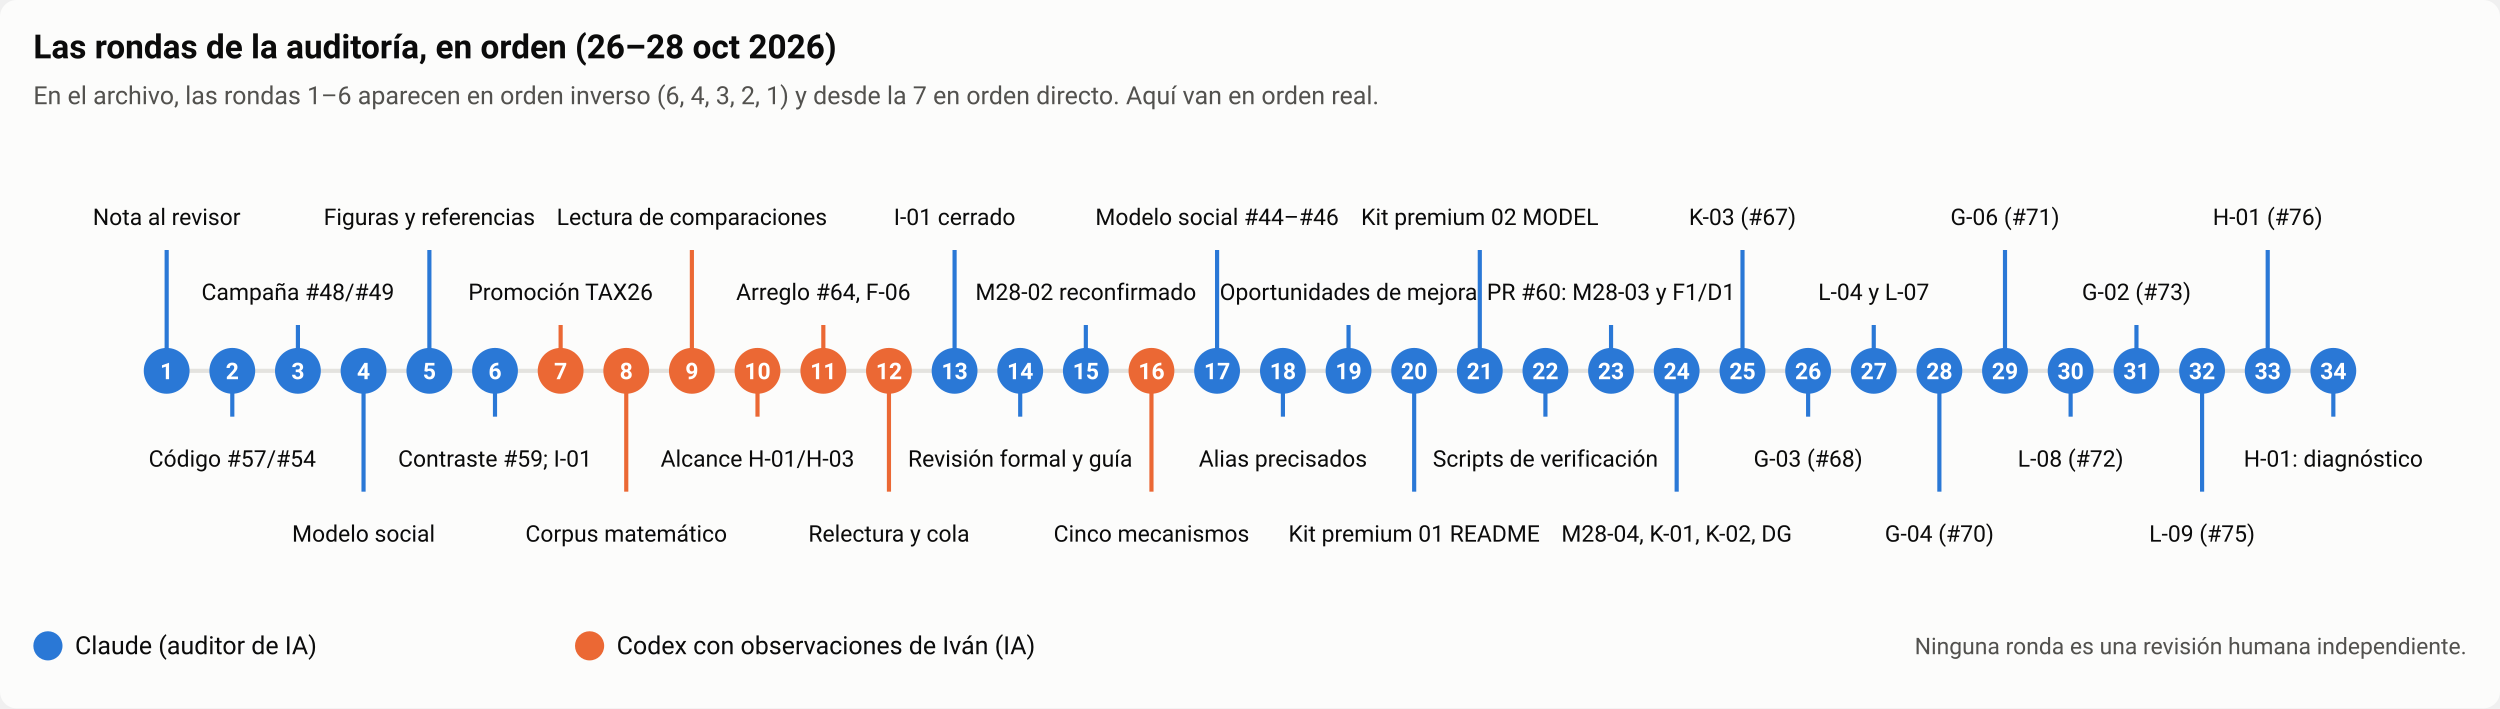
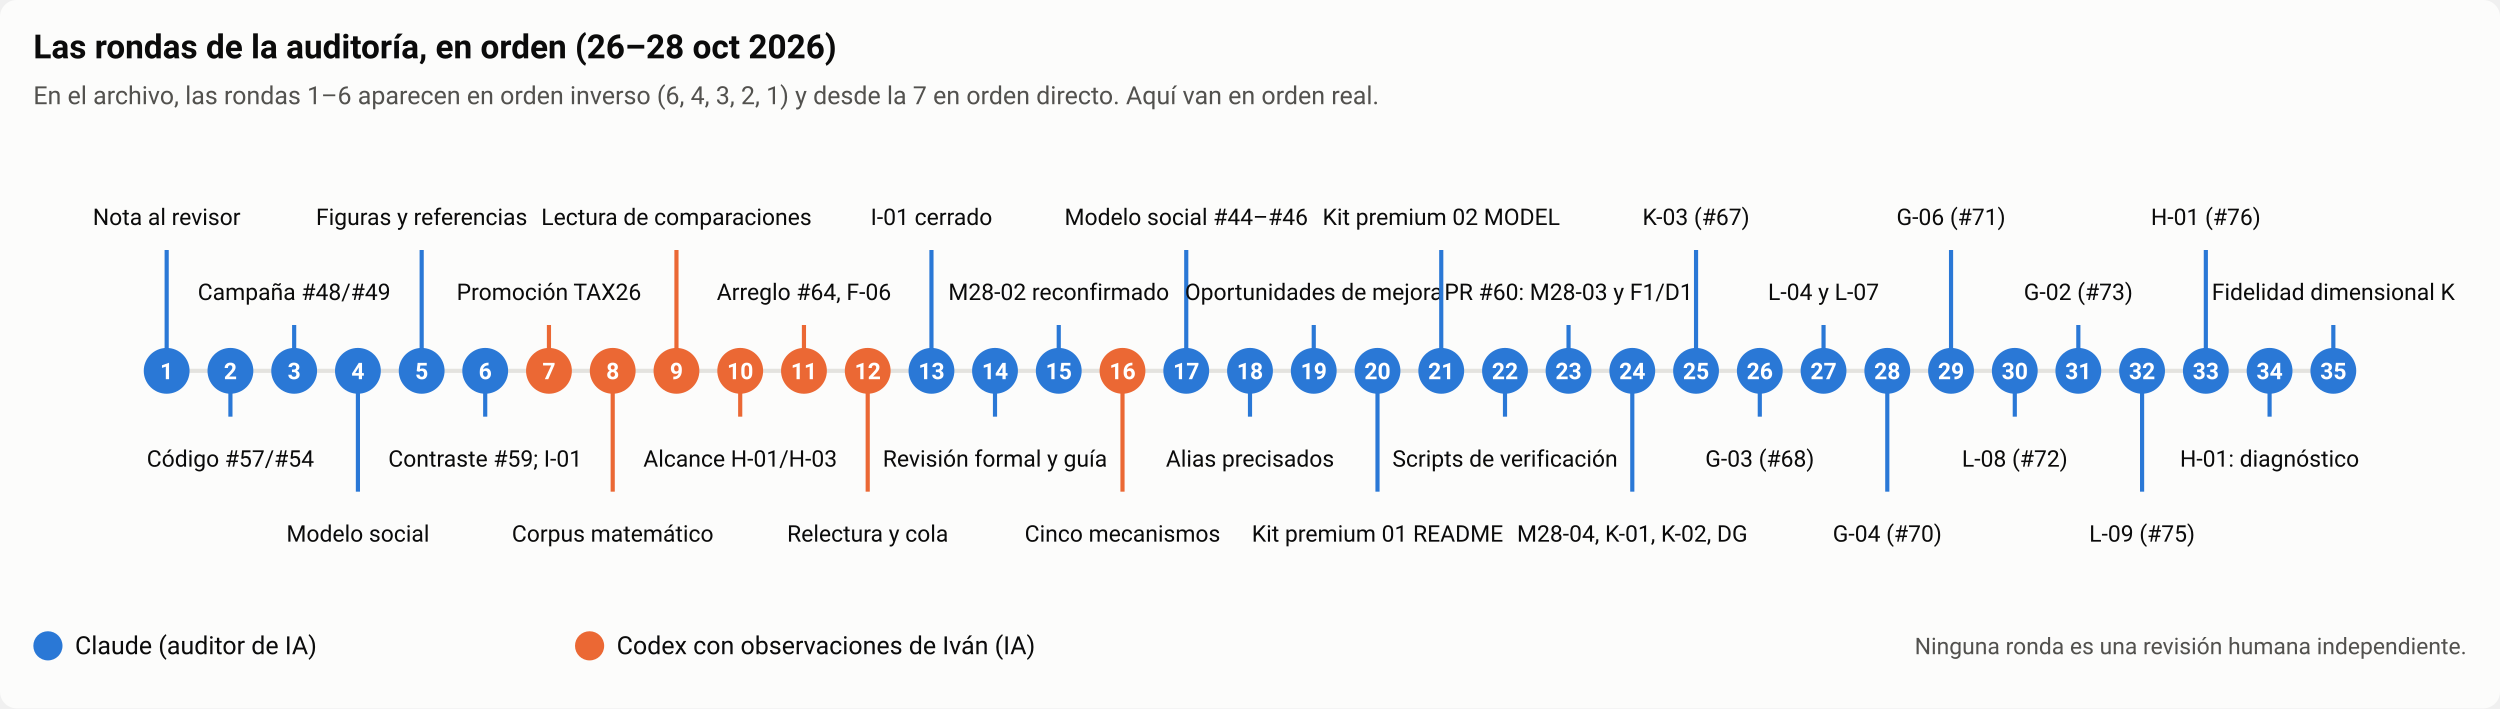
- <svg xmlns="http://www.w3.org/2000/svg" viewBox="0 0 1200 340" width="1200" height="340" role="img" aria-label="Línea de tiempo de las 34 rondas de auditoría y su autor">
+ <svg xmlns="http://www.w3.org/2000/svg" viewBox="0 0 1200 340" width="1200" height="340" role="img" aria-label="Línea de tiempo de las 35 rondas de auditoría y su autor">
  <style>
  .ink{fill:#0b0b0b}.ink2{fill:#52514e}.bg{fill:#fcfcfb}.grid{stroke:#e4e3df}
  .s0{fill:#2a78d6}.s1{fill:#eb6834}.s2{fill:#1baf7a}.s3{fill:#eda100}.s4{fill:#e87ba4}
  .a0{fill:#2a78d6}.a1{fill:#eb6834}.a0s{stroke:#2a78d6}.a1s{stroke:#eb6834}
  text{font-family:system-ui,-apple-system,Segoe UI,Roboto,sans-serif}
  @media (prefers-color-scheme: dark){
    .ink{fill:#f0efec}.ink2{fill:#c3c2b7}.bg{fill:#1a1a19}.grid{stroke:#383835}
    .s0{fill:#3987e5}.s1{fill:#d95926}.s2{fill:#199e70}.s3{fill:#c98500}.s4{fill:#d55181}
    .a0{fill:#3987e5}.a1{fill:#d95926}.a0s{stroke:#3987e5}.a1s{stroke:#d95926}
  }
</style>
  <rect class="bg" width="1200" height="340" rx="8" />
  <text class="ink" x="16" y="28" font-size="16" font-weight="600">Las rondas de la auditoría, en orden (26–28 oct 2026)</text>
  <text class="ink2" x="16" y="50" font-size="12">En el archivo, las rondas 1–6 aparecen en orden inverso (6, 4, 3, 2, 1) y desde la 7 en orden directo. Aquí van en orden real.</text>
  <line class="grid" x1="80" x2="1120" y1="178" y2="178" stroke-width="2" />
  <line class="a0s" x1="80.0" x2="80.0" y1="178" y2="120" stroke-width="2" />
  <circle class="a0" cx="80.0" cy="178" r="11" />
  <text x="80.0" y="182" font-size="11" font-weight="700" text-anchor="middle" fill="#fff">1</text>
  <text class="ink" x="80.0" y="108" font-size="11" text-anchor="middle">Nota al revisor</text>
-   <line class="a0s" x1="111.5" x2="111.5" y1="178" y2="200" stroke-width="2" />
-   <circle class="a0" cx="111.5" cy="178" r="11" />
-   <text x="111.5" y="182" font-size="11" font-weight="700" text-anchor="middle" fill="#fff">2</text>
-   <text class="ink" x="111.5" y="224" font-size="11" text-anchor="middle">Código #57/#54</text>
-   <line class="a0s" x1="143.0" x2="143.0" y1="178" y2="156" stroke-width="2" />
-   <circle class="a0" cx="143.0" cy="178" r="11" />
-   <text x="143.0" y="182" font-size="11" font-weight="700" text-anchor="middle" fill="#fff">3</text>
-   <text class="ink" x="143.0" y="144" font-size="11" text-anchor="middle">Campaña #48/#49</text>
-   <line class="a0s" x1="174.5" x2="174.5" y1="178" y2="236" stroke-width="2" />
-   <circle class="a0" cx="174.5" cy="178" r="11" />
-   <text x="174.5" y="182" font-size="11" font-weight="700" text-anchor="middle" fill="#fff">4</text>
-   <text class="ink" x="174.5" y="260" font-size="11" text-anchor="middle">Modelo social</text>
-   <line class="a0s" x1="206.1" x2="206.1" y1="178" y2="120" stroke-width="2" />
-   <circle class="a0" cx="206.1" cy="178" r="11" />
-   <text x="206.1" y="182" font-size="11" font-weight="700" text-anchor="middle" fill="#fff">5</text>
-   <text class="ink" x="206.1" y="108" font-size="11" text-anchor="middle">Figuras y referencias</text>
-   <line class="a0s" x1="237.6" x2="237.6" y1="178" y2="200" stroke-width="2" />
-   <circle class="a0" cx="237.6" cy="178" r="11" />
-   <text x="237.6" y="182" font-size="11" font-weight="700" text-anchor="middle" fill="#fff">6</text>
-   <text class="ink" x="237.6" y="224" font-size="11" text-anchor="middle">Contraste #59; I-01</text>
-   <line class="a1s" x1="269.1" x2="269.1" y1="178" y2="156" stroke-width="2" />
-   <circle class="a1" cx="269.1" cy="178" r="11" />
-   <text x="269.1" y="182" font-size="11" font-weight="700" text-anchor="middle" fill="#fff">7</text>
-   <text class="ink" x="269.1" y="144" font-size="11" text-anchor="middle">Promoción TAX26</text>
-   <line class="a1s" x1="300.6" x2="300.6" y1="178" y2="236" stroke-width="2" />
-   <circle class="a1" cx="300.6" cy="178" r="11" />
-   <text x="300.6" y="182" font-size="11" font-weight="700" text-anchor="middle" fill="#fff">8</text>
-   <text class="ink" x="300.6" y="260" font-size="11" text-anchor="middle">Corpus matemático</text>
-   <line class="a1s" x1="332.1" x2="332.1" y1="178" y2="120" stroke-width="2" />
-   <circle class="a1" cx="332.1" cy="178" r="11" />
-   <text x="332.1" y="182" font-size="11" font-weight="700" text-anchor="middle" fill="#fff">9</text>
-   <text class="ink" x="332.1" y="108" font-size="11" text-anchor="middle">Lectura de comparaciones</text>
-   <line class="a1s" x1="363.6" x2="363.6" y1="178" y2="200" stroke-width="2" />
-   <circle class="a1" cx="363.6" cy="178" r="11" />
-   <text x="363.6" y="182" font-size="11" font-weight="700" text-anchor="middle" fill="#fff">10</text>
-   <text class="ink" x="363.6" y="224" font-size="11" text-anchor="middle">Alcance H-01/H-03</text>
-   <line class="a1s" x1="395.2" x2="395.2" y1="178" y2="156" stroke-width="2" />
-   <circle class="a1" cx="395.2" cy="178" r="11" />
-   <text x="395.2" y="182" font-size="11" font-weight="700" text-anchor="middle" fill="#fff">11</text>
-   <text class="ink" x="395.2" y="144" font-size="11" text-anchor="middle">Arreglo #64, F-06</text>
-   <line class="a1s" x1="426.7" x2="426.7" y1="178" y2="236" stroke-width="2" />
-   <circle class="a1" cx="426.7" cy="178" r="11" />
-   <text x="426.7" y="182" font-size="11" font-weight="700" text-anchor="middle" fill="#fff">12</text>
-   <text class="ink" x="426.7" y="260" font-size="11" text-anchor="middle">Relectura y cola</text>
-   <line class="a0s" x1="458.2" x2="458.2" y1="178" y2="120" stroke-width="2" />
-   <circle class="a0" cx="458.2" cy="178" r="11" />
-   <text x="458.2" y="182" font-size="11" font-weight="700" text-anchor="middle" fill="#fff">13</text>
-   <text class="ink" x="458.2" y="108" font-size="11" text-anchor="middle">I-01 cerrado</text>
-   <line class="a0s" x1="489.7" x2="489.7" y1="178" y2="200" stroke-width="2" />
-   <circle class="a0" cx="489.7" cy="178" r="11" />
-   <text x="489.7" y="182" font-size="11" font-weight="700" text-anchor="middle" fill="#fff">14</text>
-   <text class="ink" x="489.7" y="224" font-size="11" text-anchor="middle">Revisión formal y guía</text>
-   <line class="a0s" x1="521.2" x2="521.2" y1="178" y2="156" stroke-width="2" />
-   <circle class="a0" cx="521.2" cy="178" r="11" />
-   <text x="521.2" y="182" font-size="11" font-weight="700" text-anchor="middle" fill="#fff">15</text>
-   <text class="ink" x="521.2" y="144" font-size="11" text-anchor="middle">M28-02 reconfirmado</text>
-   <line class="a1s" x1="552.7" x2="552.7" y1="178" y2="236" stroke-width="2" />
-   <circle class="a1" cx="552.7" cy="178" r="11" />
-   <text x="552.7" y="182" font-size="11" font-weight="700" text-anchor="middle" fill="#fff">16</text>
-   <text class="ink" x="552.7" y="260" font-size="11" text-anchor="middle">Cinco mecanismos</text>
-   <line class="a0s" x1="584.2" x2="584.2" y1="178" y2="120" stroke-width="2" />
-   <circle class="a0" cx="584.2" cy="178" r="11" />
-   <text x="584.2" y="182" font-size="11" font-weight="700" text-anchor="middle" fill="#fff">17</text>
-   <text class="ink" x="584.2" y="108" font-size="11" text-anchor="middle">Modelo social #44–#46</text>
-   <line class="a0s" x1="615.8" x2="615.8" y1="178" y2="200" stroke-width="2" />
-   <circle class="a0" cx="615.8" cy="178" r="11" />
-   <text x="615.8" y="182" font-size="11" font-weight="700" text-anchor="middle" fill="#fff">18</text>
-   <text class="ink" x="615.8" y="224" font-size="11" text-anchor="middle">Alias precisados</text>
-   <line class="a0s" x1="647.3" x2="647.3" y1="178" y2="156" stroke-width="2" />
-   <circle class="a0" cx="647.3" cy="178" r="11" />
-   <text x="647.3" y="182" font-size="11" font-weight="700" text-anchor="middle" fill="#fff">19</text>
-   <text class="ink" x="647.3" y="144" font-size="11" text-anchor="middle">Oportunidades de mejora</text>
-   <line class="a0s" x1="678.8" x2="678.8" y1="178" y2="236" stroke-width="2" />
-   <circle class="a0" cx="678.8" cy="178" r="11" />
-   <text x="678.8" y="182" font-size="11" font-weight="700" text-anchor="middle" fill="#fff">20</text>
-   <text class="ink" x="678.8" y="260" font-size="11" text-anchor="middle">Kit premium 01 README</text>
-   <line class="a0s" x1="710.3" x2="710.3" y1="178" y2="120" stroke-width="2" />
-   <circle class="a0" cx="710.3" cy="178" r="11" />
-   <text x="710.3" y="182" font-size="11" font-weight="700" text-anchor="middle" fill="#fff">21</text>
-   <text class="ink" x="710.3" y="108" font-size="11" text-anchor="middle">Kit premium 02 MODEL</text>
-   <line class="a0s" x1="741.8" x2="741.8" y1="178" y2="200" stroke-width="2" />
-   <circle class="a0" cx="741.8" cy="178" r="11" />
-   <text x="741.8" y="182" font-size="11" font-weight="700" text-anchor="middle" fill="#fff">22</text>
-   <text class="ink" x="741.8" y="224" font-size="11" text-anchor="middle">Scripts de verificación</text>
-   <line class="a0s" x1="773.3" x2="773.3" y1="178" y2="156" stroke-width="2" />
-   <circle class="a0" cx="773.3" cy="178" r="11" />
-   <text x="773.3" y="182" font-size="11" font-weight="700" text-anchor="middle" fill="#fff">23</text>
-   <text class="ink" x="773.3" y="144" font-size="11" text-anchor="middle">PR #60: M28-03 y F1/D1</text>
-   <line class="a0s" x1="804.8" x2="804.8" y1="178" y2="236" stroke-width="2" />
-   <circle class="a0" cx="804.8" cy="178" r="11" />
-   <text x="804.8" y="182" font-size="11" font-weight="700" text-anchor="middle" fill="#fff">24</text>
-   <text class="ink" x="804.8" y="260" font-size="11" text-anchor="middle">M28-04, K-01, K-02, DG</text>
-   <line class="a0s" x1="836.4" x2="836.4" y1="178" y2="120" stroke-width="2" />
-   <circle class="a0" cx="836.4" cy="178" r="11" />
-   <text x="836.4" y="182" font-size="11" font-weight="700" text-anchor="middle" fill="#fff">25</text>
-   <text class="ink" x="836.4" y="108" font-size="11" text-anchor="middle">K-03 (#67)</text>
-   <line class="a0s" x1="867.9" x2="867.9" y1="178" y2="200" stroke-width="2" />
-   <circle class="a0" cx="867.9" cy="178" r="11" />
-   <text x="867.9" y="182" font-size="11" font-weight="700" text-anchor="middle" fill="#fff">26</text>
-   <text class="ink" x="867.9" y="224" font-size="11" text-anchor="middle">G-03 (#68)</text>
-   <line class="a0s" x1="899.4" x2="899.4" y1="178" y2="156" stroke-width="2" />
-   <circle class="a0" cx="899.4" cy="178" r="11" />
-   <text x="899.4" y="182" font-size="11" font-weight="700" text-anchor="middle" fill="#fff">27</text>
-   <text class="ink" x="899.4" y="144" font-size="11" text-anchor="middle">L-04 y L-07</text>
-   <line class="a0s" x1="930.9" x2="930.9" y1="178" y2="236" stroke-width="2" />
-   <circle class="a0" cx="930.9" cy="178" r="11" />
-   <text x="930.9" y="182" font-size="11" font-weight="700" text-anchor="middle" fill="#fff">28</text>
-   <text class="ink" x="930.9" y="260" font-size="11" text-anchor="middle">G-04 (#70)</text>
-   <line class="a0s" x1="962.4" x2="962.4" y1="178" y2="120" stroke-width="2" />
-   <circle class="a0" cx="962.4" cy="178" r="11" />
-   <text x="962.4" y="182" font-size="11" font-weight="700" text-anchor="middle" fill="#fff">29</text>
-   <text class="ink" x="962.4" y="108" font-size="11" text-anchor="middle">G-06 (#71)</text>
-   <line class="a0s" x1="993.9" x2="993.9" y1="178" y2="200" stroke-width="2" />
-   <circle class="a0" cx="993.9" cy="178" r="11" />
-   <text x="993.9" y="182" font-size="11" font-weight="700" text-anchor="middle" fill="#fff">30</text>
-   <text class="ink" x="993.9" y="224" font-size="11" text-anchor="middle">L-08 (#72)</text>
-   <line class="a0s" x1="1025.5" x2="1025.5" y1="178" y2="156" stroke-width="2" />
-   <circle class="a0" cx="1025.5" cy="178" r="11" />
-   <text x="1025.5" y="182" font-size="11" font-weight="700" text-anchor="middle" fill="#fff">31</text>
-   <text class="ink" x="1025.5" y="144" font-size="11" text-anchor="middle">G-02 (#73)</text>
-   <line class="a0s" x1="1057.0" x2="1057.0" y1="178" y2="236" stroke-width="2" />
-   <circle class="a0" cx="1057.0" cy="178" r="11" />
-   <text x="1057.0" y="182" font-size="11" font-weight="700" text-anchor="middle" fill="#fff">32</text>
-   <text class="ink" x="1057.0" y="260" font-size="11" text-anchor="middle">L-09 (#75)</text>
-   <line class="a0s" x1="1088.5" x2="1088.5" y1="178" y2="120" stroke-width="2" />
-   <circle class="a0" cx="1088.5" cy="178" r="11" />
-   <text x="1088.5" y="182" font-size="11" font-weight="700" text-anchor="middle" fill="#fff">33</text>
-   <text class="ink" x="1088.5" y="108" font-size="11" text-anchor="middle">H-01 (#76)</text>
-   <line class="a0s" x1="1120.0" x2="1120.0" y1="178" y2="200" stroke-width="2" />
+   <line class="a0s" x1="110.6" x2="110.6" y1="178" y2="200" stroke-width="2" />
+   <circle class="a0" cx="110.6" cy="178" r="11" />
+   <text x="110.6" y="182" font-size="11" font-weight="700" text-anchor="middle" fill="#fff">2</text>
+   <text class="ink" x="110.6" y="224" font-size="11" text-anchor="middle">Código #57/#54</text>
+   <line class="a0s" x1="141.2" x2="141.2" y1="178" y2="156" stroke-width="2" />
+   <circle class="a0" cx="141.2" cy="178" r="11" />
+   <text x="141.2" y="182" font-size="11" font-weight="700" text-anchor="middle" fill="#fff">3</text>
+   <text class="ink" x="141.2" y="144" font-size="11" text-anchor="middle">Campaña #48/#49</text>
+   <line class="a0s" x1="171.8" x2="171.8" y1="178" y2="236" stroke-width="2" />
+   <circle class="a0" cx="171.8" cy="178" r="11" />
+   <text x="171.8" y="182" font-size="11" font-weight="700" text-anchor="middle" fill="#fff">4</text>
+   <text class="ink" x="171.8" y="260" font-size="11" text-anchor="middle">Modelo social</text>
+   <line class="a0s" x1="202.4" x2="202.4" y1="178" y2="120" stroke-width="2" />
+   <circle class="a0" cx="202.4" cy="178" r="11" />
+   <text x="202.4" y="182" font-size="11" font-weight="700" text-anchor="middle" fill="#fff">5</text>
+   <text class="ink" x="202.4" y="108" font-size="11" text-anchor="middle">Figuras y referencias</text>
+   <line class="a0s" x1="232.9" x2="232.9" y1="178" y2="200" stroke-width="2" />
+   <circle class="a0" cx="232.9" cy="178" r="11" />
+   <text x="232.9" y="182" font-size="11" font-weight="700" text-anchor="middle" fill="#fff">6</text>
+   <text class="ink" x="232.9" y="224" font-size="11" text-anchor="middle">Contraste #59; I-01</text>
+   <line class="a1s" x1="263.5" x2="263.5" y1="178" y2="156" stroke-width="2" />
+   <circle class="a1" cx="263.5" cy="178" r="11" />
+   <text x="263.5" y="182" font-size="11" font-weight="700" text-anchor="middle" fill="#fff">7</text>
+   <text class="ink" x="263.5" y="144" font-size="11" text-anchor="middle">Promoción TAX26</text>
+   <line class="a1s" x1="294.1" x2="294.1" y1="178" y2="236" stroke-width="2" />
+   <circle class="a1" cx="294.1" cy="178" r="11" />
+   <text x="294.1" y="182" font-size="11" font-weight="700" text-anchor="middle" fill="#fff">8</text>
+   <text class="ink" x="294.1" y="260" font-size="11" text-anchor="middle">Corpus matemático</text>
+   <line class="a1s" x1="324.7" x2="324.7" y1="178" y2="120" stroke-width="2" />
+   <circle class="a1" cx="324.7" cy="178" r="11" />
+   <text x="324.7" y="182" font-size="11" font-weight="700" text-anchor="middle" fill="#fff">9</text>
+   <text class="ink" x="324.7" y="108" font-size="11" text-anchor="middle">Lectura de comparaciones</text>
+   <line class="a1s" x1="355.3" x2="355.3" y1="178" y2="200" stroke-width="2" />
+   <circle class="a1" cx="355.3" cy="178" r="11" />
+   <text x="355.3" y="182" font-size="11" font-weight="700" text-anchor="middle" fill="#fff">10</text>
+   <text class="ink" x="355.3" y="224" font-size="11" text-anchor="middle">Alcance H-01/H-03</text>
+   <line class="a1s" x1="385.9" x2="385.9" y1="178" y2="156" stroke-width="2" />
+   <circle class="a1" cx="385.9" cy="178" r="11" />
+   <text x="385.9" y="182" font-size="11" font-weight="700" text-anchor="middle" fill="#fff">11</text>
+   <text class="ink" x="385.9" y="144" font-size="11" text-anchor="middle">Arreglo #64, F-06</text>
+   <line class="a1s" x1="416.5" x2="416.5" y1="178" y2="236" stroke-width="2" />
+   <circle class="a1" cx="416.5" cy="178" r="11" />
+   <text x="416.5" y="182" font-size="11" font-weight="700" text-anchor="middle" fill="#fff">12</text>
+   <text class="ink" x="416.5" y="260" font-size="11" text-anchor="middle">Relectura y cola</text>
+   <line class="a0s" x1="447.1" x2="447.1" y1="178" y2="120" stroke-width="2" />
+   <circle class="a0" cx="447.1" cy="178" r="11" />
+   <text x="447.1" y="182" font-size="11" font-weight="700" text-anchor="middle" fill="#fff">13</text>
+   <text class="ink" x="447.1" y="108" font-size="11" text-anchor="middle">I-01 cerrado</text>
+   <line class="a0s" x1="477.6" x2="477.6" y1="178" y2="200" stroke-width="2" />
+   <circle class="a0" cx="477.6" cy="178" r="11" />
+   <text x="477.6" y="182" font-size="11" font-weight="700" text-anchor="middle" fill="#fff">14</text>
+   <text class="ink" x="477.6" y="224" font-size="11" text-anchor="middle">Revisión formal y guía</text>
+   <line class="a0s" x1="508.2" x2="508.2" y1="178" y2="156" stroke-width="2" />
+   <circle class="a0" cx="508.2" cy="178" r="11" />
+   <text x="508.2" y="182" font-size="11" font-weight="700" text-anchor="middle" fill="#fff">15</text>
+   <text class="ink" x="508.2" y="144" font-size="11" text-anchor="middle">M28-02 reconfirmado</text>
+   <line class="a1s" x1="538.8" x2="538.8" y1="178" y2="236" stroke-width="2" />
+   <circle class="a1" cx="538.8" cy="178" r="11" />
+   <text x="538.8" y="182" font-size="11" font-weight="700" text-anchor="middle" fill="#fff">16</text>
+   <text class="ink" x="538.8" y="260" font-size="11" text-anchor="middle">Cinco mecanismos</text>
+   <line class="a0s" x1="569.4" x2="569.4" y1="178" y2="120" stroke-width="2" />
+   <circle class="a0" cx="569.4" cy="178" r="11" />
+   <text x="569.4" y="182" font-size="11" font-weight="700" text-anchor="middle" fill="#fff">17</text>
+   <text class="ink" x="569.4" y="108" font-size="11" text-anchor="middle">Modelo social #44–#46</text>
+   <line class="a0s" x1="600.0" x2="600.0" y1="178" y2="200" stroke-width="2" />
+   <circle class="a0" cx="600.0" cy="178" r="11" />
+   <text x="600.0" y="182" font-size="11" font-weight="700" text-anchor="middle" fill="#fff">18</text>
+   <text class="ink" x="600.0" y="224" font-size="11" text-anchor="middle">Alias precisados</text>
+   <line class="a0s" x1="630.6" x2="630.6" y1="178" y2="156" stroke-width="2" />
+   <circle class="a0" cx="630.6" cy="178" r="11" />
+   <text x="630.6" y="182" font-size="11" font-weight="700" text-anchor="middle" fill="#fff">19</text>
+   <text class="ink" x="630.6" y="144" font-size="11" text-anchor="middle">Oportunidades de mejora</text>
+   <line class="a0s" x1="661.2" x2="661.2" y1="178" y2="236" stroke-width="2" />
+   <circle class="a0" cx="661.2" cy="178" r="11" />
+   <text x="661.2" y="182" font-size="11" font-weight="700" text-anchor="middle" fill="#fff">20</text>
+   <text class="ink" x="661.2" y="260" font-size="11" text-anchor="middle">Kit premium 01 README</text>
+   <line class="a0s" x1="691.8" x2="691.8" y1="178" y2="120" stroke-width="2" />
+   <circle class="a0" cx="691.8" cy="178" r="11" />
+   <text x="691.8" y="182" font-size="11" font-weight="700" text-anchor="middle" fill="#fff">21</text>
+   <text class="ink" x="691.8" y="108" font-size="11" text-anchor="middle">Kit premium 02 MODEL</text>
+   <line class="a0s" x1="722.4" x2="722.4" y1="178" y2="200" stroke-width="2" />
+   <circle class="a0" cx="722.4" cy="178" r="11" />
+   <text x="722.4" y="182" font-size="11" font-weight="700" text-anchor="middle" fill="#fff">22</text>
+   <text class="ink" x="722.4" y="224" font-size="11" text-anchor="middle">Scripts de verificación</text>
+   <line class="a0s" x1="752.9" x2="752.9" y1="178" y2="156" stroke-width="2" />
+   <circle class="a0" cx="752.9" cy="178" r="11" />
+   <text x="752.9" y="182" font-size="11" font-weight="700" text-anchor="middle" fill="#fff">23</text>
+   <text class="ink" x="752.9" y="144" font-size="11" text-anchor="middle">PR #60: M28-03 y F1/D1</text>
+   <line class="a0s" x1="783.5" x2="783.5" y1="178" y2="236" stroke-width="2" />
+   <circle class="a0" cx="783.5" cy="178" r="11" />
+   <text x="783.5" y="182" font-size="11" font-weight="700" text-anchor="middle" fill="#fff">24</text>
+   <text class="ink" x="783.5" y="260" font-size="11" text-anchor="middle">M28-04, K-01, K-02, DG</text>
+   <line class="a0s" x1="814.1" x2="814.1" y1="178" y2="120" stroke-width="2" />
+   <circle class="a0" cx="814.1" cy="178" r="11" />
+   <text x="814.1" y="182" font-size="11" font-weight="700" text-anchor="middle" fill="#fff">25</text>
+   <text class="ink" x="814.1" y="108" font-size="11" text-anchor="middle">K-03 (#67)</text>
+   <line class="a0s" x1="844.7" x2="844.7" y1="178" y2="200" stroke-width="2" />
+   <circle class="a0" cx="844.7" cy="178" r="11" />
+   <text x="844.7" y="182" font-size="11" font-weight="700" text-anchor="middle" fill="#fff">26</text>
+   <text class="ink" x="844.7" y="224" font-size="11" text-anchor="middle">G-03 (#68)</text>
+   <line class="a0s" x1="875.3" x2="875.3" y1="178" y2="156" stroke-width="2" />
+   <circle class="a0" cx="875.3" cy="178" r="11" />
+   <text x="875.3" y="182" font-size="11" font-weight="700" text-anchor="middle" fill="#fff">27</text>
+   <text class="ink" x="875.3" y="144" font-size="11" text-anchor="middle">L-04 y L-07</text>
+   <line class="a0s" x1="905.9" x2="905.9" y1="178" y2="236" stroke-width="2" />
+   <circle class="a0" cx="905.9" cy="178" r="11" />
+   <text x="905.9" y="182" font-size="11" font-weight="700" text-anchor="middle" fill="#fff">28</text>
+   <text class="ink" x="905.9" y="260" font-size="11" text-anchor="middle">G-04 (#70)</text>
+   <line class="a0s" x1="936.5" x2="936.5" y1="178" y2="120" stroke-width="2" />
+   <circle class="a0" cx="936.5" cy="178" r="11" />
+   <text x="936.5" y="182" font-size="11" font-weight="700" text-anchor="middle" fill="#fff">29</text>
+   <text class="ink" x="936.5" y="108" font-size="11" text-anchor="middle">G-06 (#71)</text>
+   <line class="a0s" x1="967.1" x2="967.1" y1="178" y2="200" stroke-width="2" />
+   <circle class="a0" cx="967.1" cy="178" r="11" />
+   <text x="967.1" y="182" font-size="11" font-weight="700" text-anchor="middle" fill="#fff">30</text>
+   <text class="ink" x="967.1" y="224" font-size="11" text-anchor="middle">L-08 (#72)</text>
+   <line class="a0s" x1="997.6" x2="997.6" y1="178" y2="156" stroke-width="2" />
+   <circle class="a0" cx="997.6" cy="178" r="11" />
+   <text x="997.6" y="182" font-size="11" font-weight="700" text-anchor="middle" fill="#fff">31</text>
+   <text class="ink" x="997.6" y="144" font-size="11" text-anchor="middle">G-02 (#73)</text>
+   <line class="a0s" x1="1028.2" x2="1028.2" y1="178" y2="236" stroke-width="2" />
+   <circle class="a0" cx="1028.2" cy="178" r="11" />
+   <text x="1028.2" y="182" font-size="11" font-weight="700" text-anchor="middle" fill="#fff">32</text>
+   <text class="ink" x="1028.2" y="260" font-size="11" text-anchor="middle">L-09 (#75)</text>
+   <line class="a0s" x1="1058.8" x2="1058.8" y1="178" y2="120" stroke-width="2" />
+   <circle class="a0" cx="1058.8" cy="178" r="11" />
+   <text x="1058.8" y="182" font-size="11" font-weight="700" text-anchor="middle" fill="#fff">33</text>
+   <text class="ink" x="1058.8" y="108" font-size="11" text-anchor="middle">H-01 (#76)</text>
+   <line class="a0s" x1="1089.4" x2="1089.4" y1="178" y2="200" stroke-width="2" />
+   <circle class="a0" cx="1089.4" cy="178" r="11" />
+   <text x="1089.4" y="182" font-size="11" font-weight="700" text-anchor="middle" fill="#fff">34</text>
+   <text class="ink" x="1089.4" y="224" font-size="11" text-anchor="middle">H-01: diagnóstico</text>
+   <line class="a0s" x1="1120.0" x2="1120.0" y1="178" y2="156" stroke-width="2" />
  <circle class="a0" cx="1120.0" cy="178" r="11" />
-   <text x="1120.0" y="182" font-size="11" font-weight="700" text-anchor="middle" fill="#fff">34</text>
-   <text class="ink" x="1120.0" y="224" font-size="11" text-anchor="middle">H-01: diagnóstico</text>
+   <text x="1120.0" y="182" font-size="11" font-weight="700" text-anchor="middle" fill="#fff">35</text>
+   <text class="ink" x="1120.0" y="144" font-size="11" text-anchor="middle">Fidelidad dimensional K</text>
  <circle class="a0" cx="23" cy="310" r="7" />
  <text class="ink" x="36" y="314" font-size="12">Claude (auditor de IA)</text>
  <circle class="a1" cx="283" cy="310" r="7" />
  <text class="ink" x="296" y="314" font-size="12">Codex con observaciones de Iván (IA)</text>
  <text class="ink2" x="1184" y="314" font-size="11" text-anchor="end">Ninguna ronda es una revisión humana independiente.</text>
</svg>
